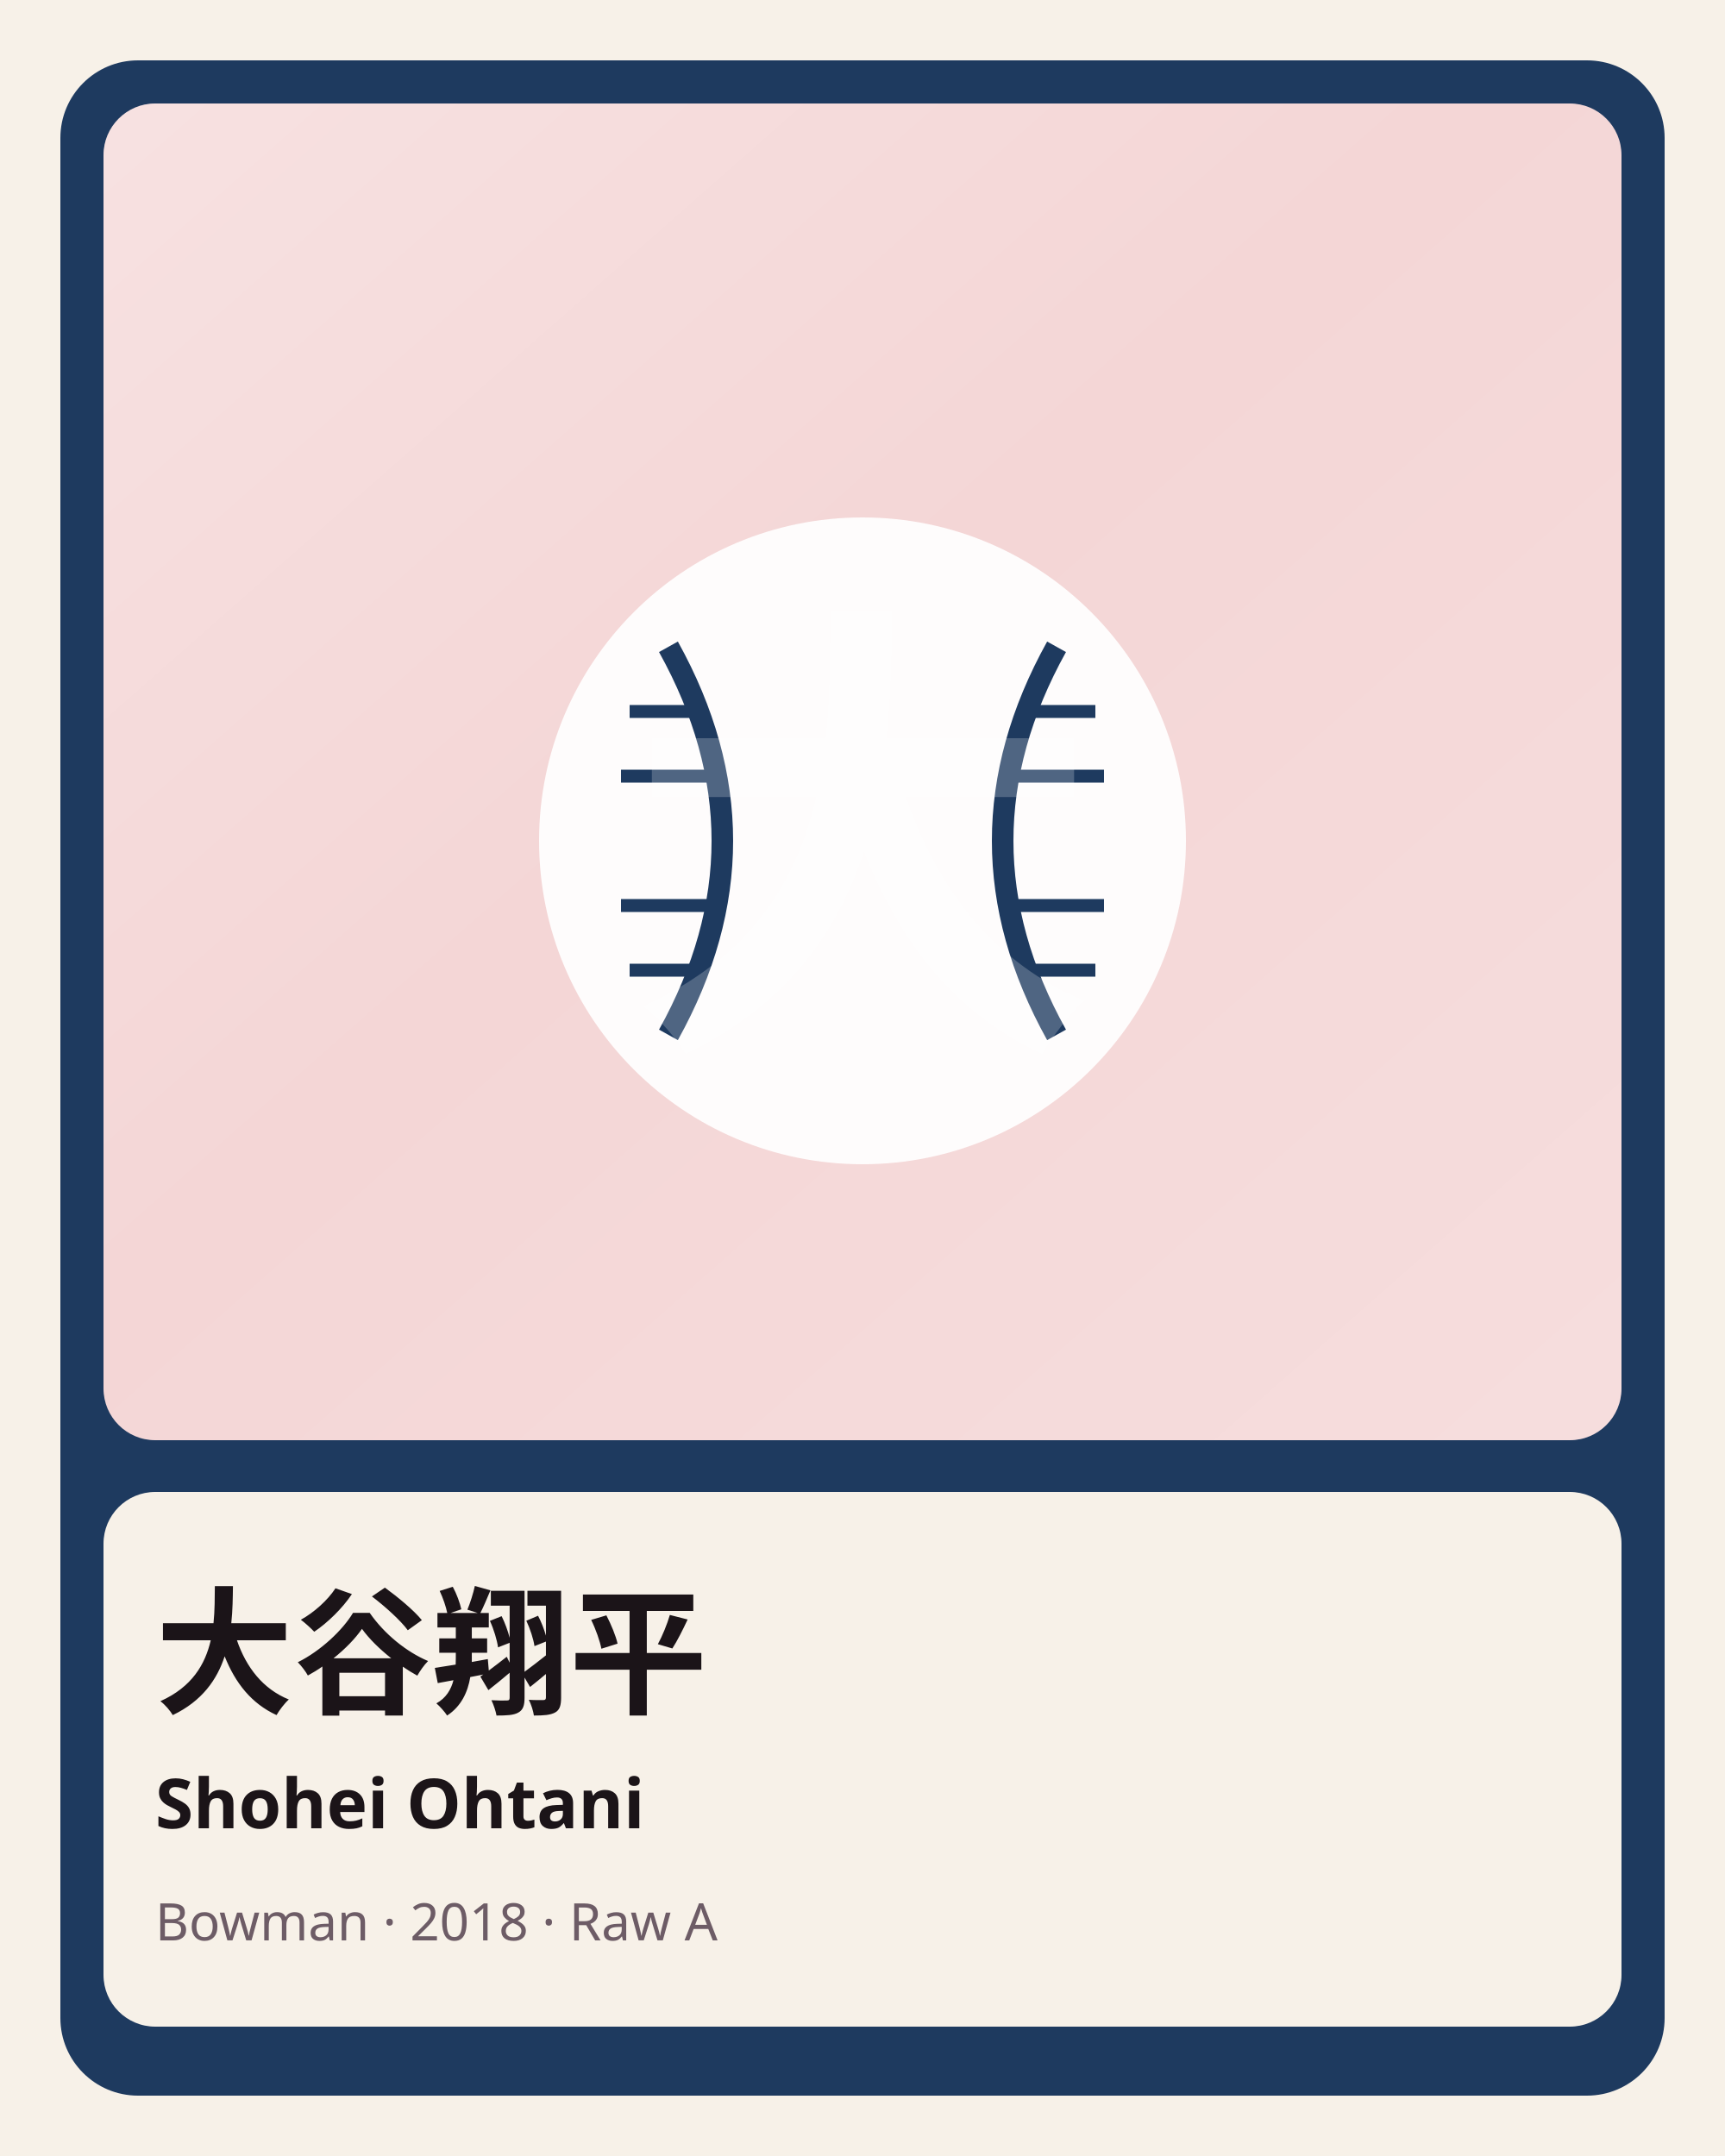
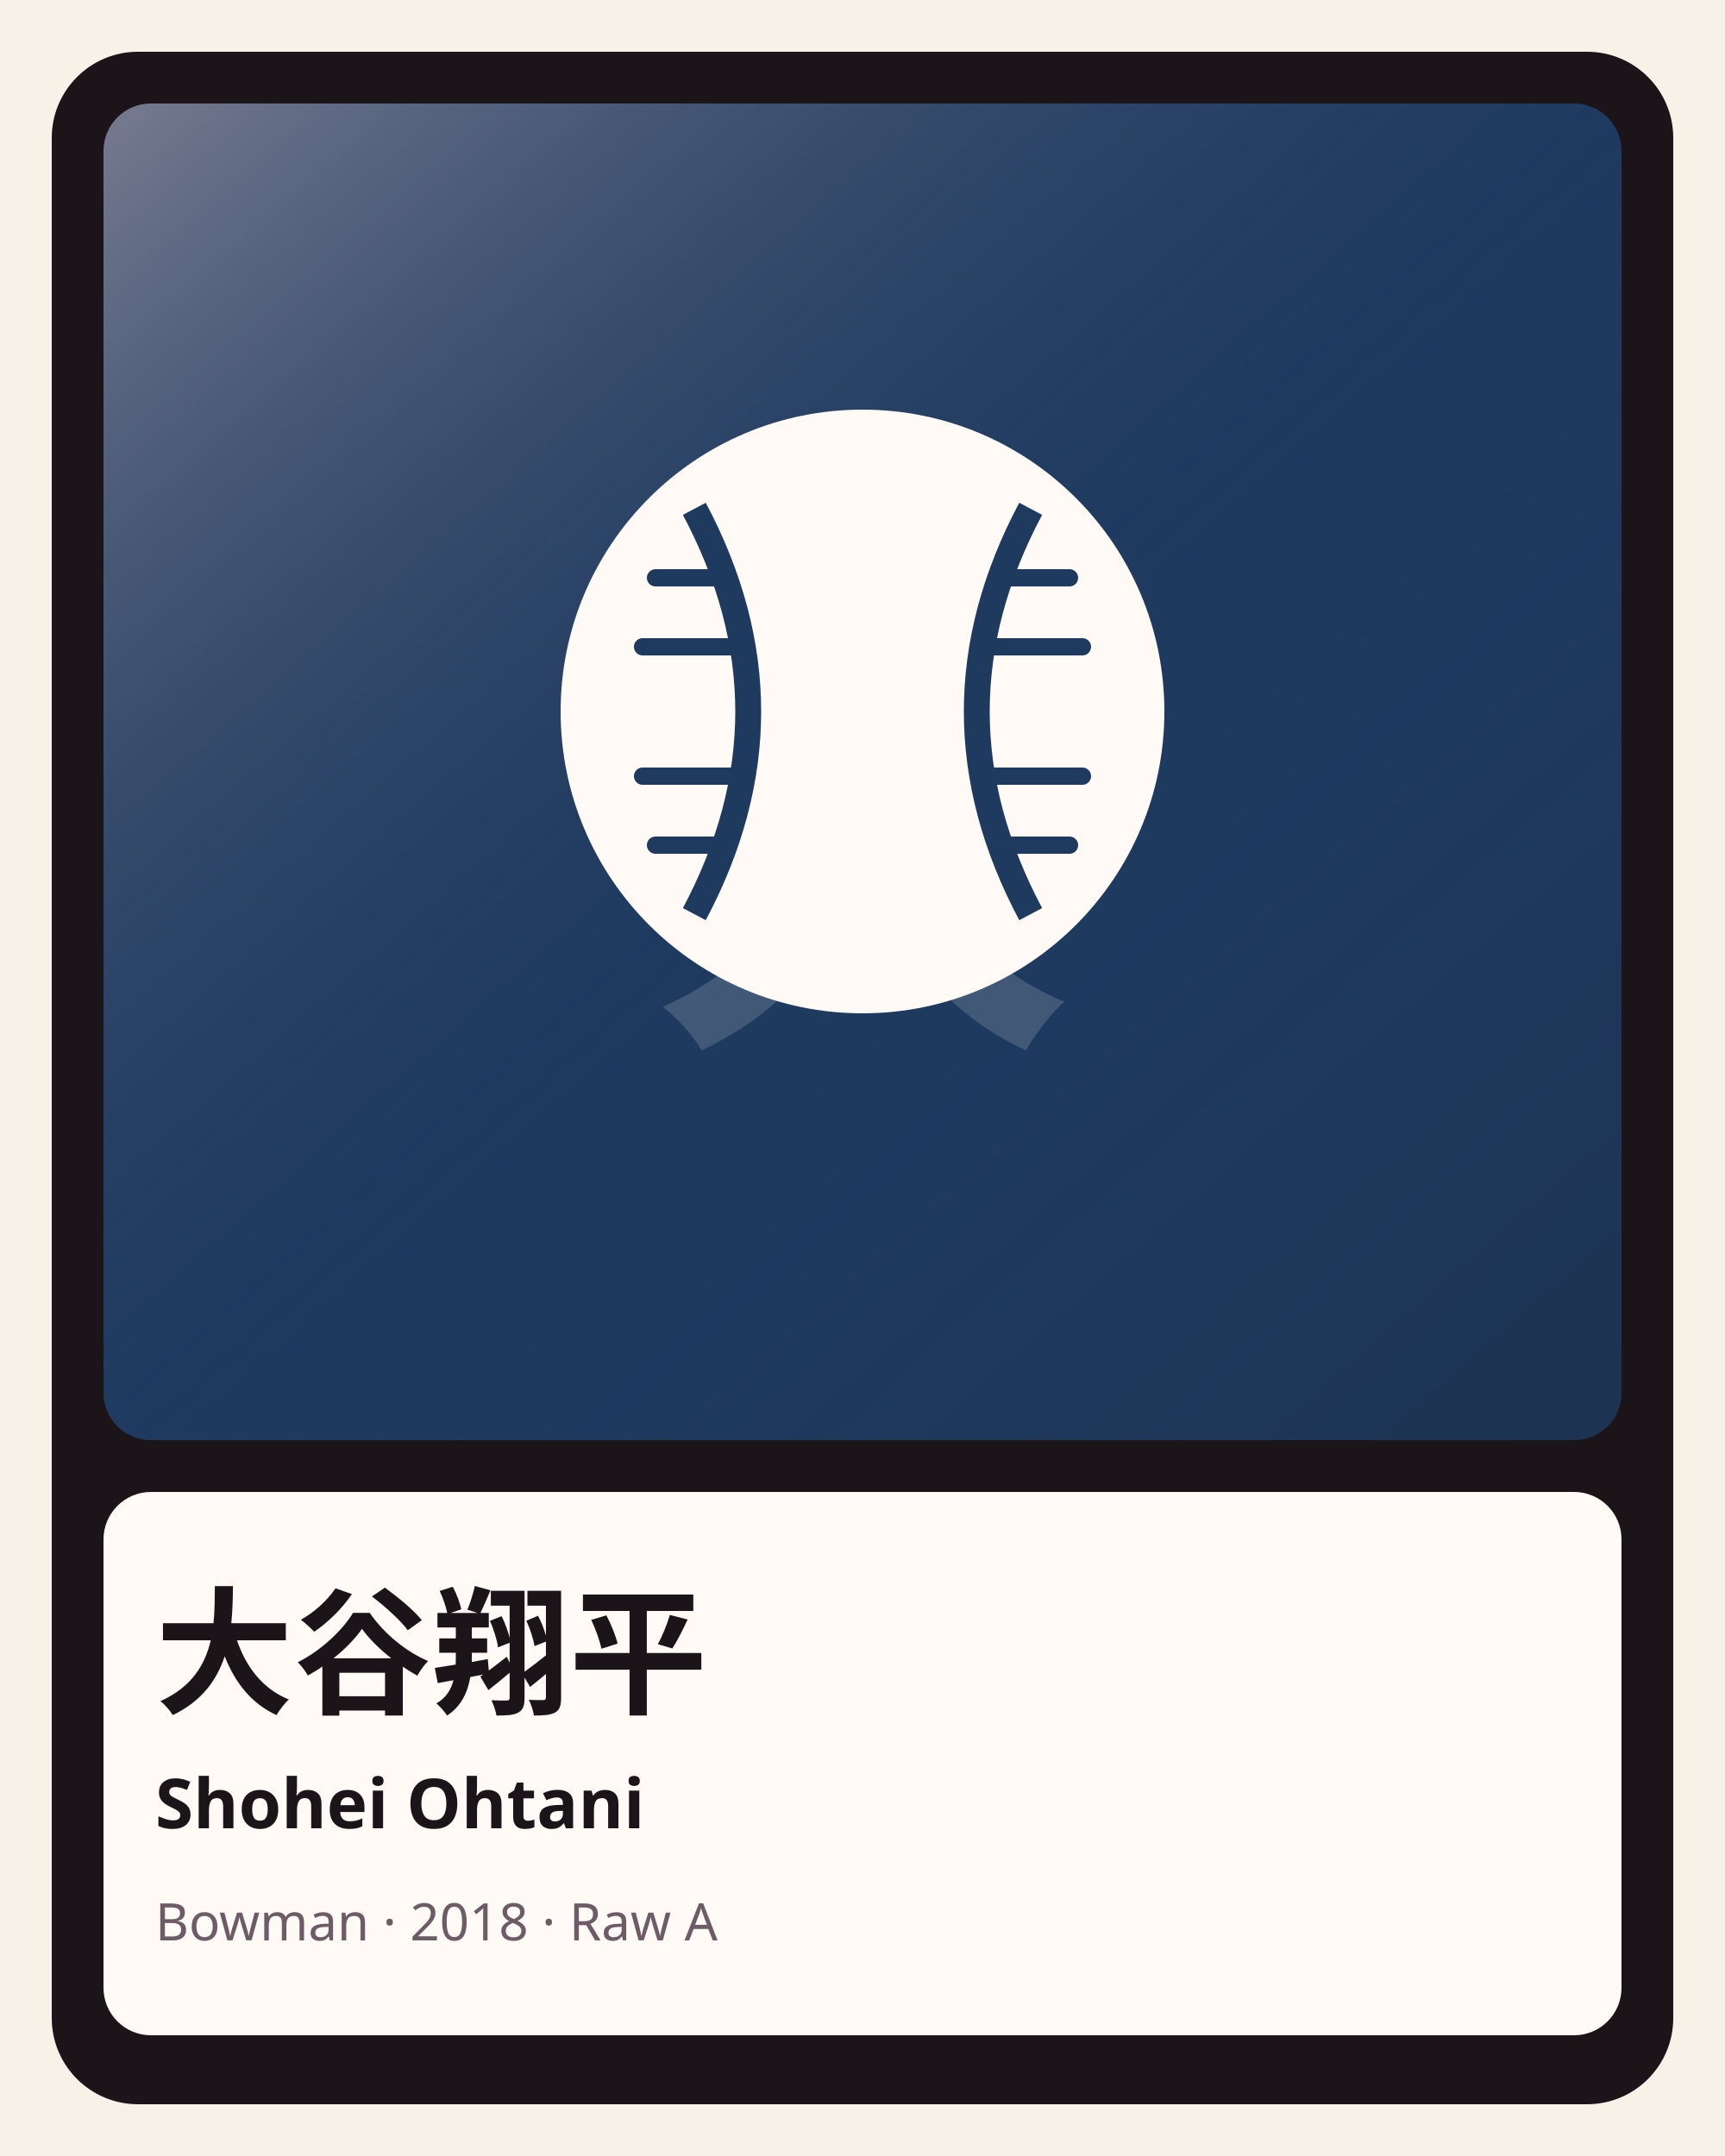
<svg xmlns="http://www.w3.org/2000/svg" width="800" height="1000" viewBox="0 0 800 1000" role="img" aria-label="大谷翔平 Shohei Ohtani">
  <rect width="800" height="1000" fill="#f7f1e8" />
-   <rect x="28" y="28" width="744" height="944" rx="36" fill="#1e3a5f" />
-   <rect x="48" y="48" width="704" height="620" rx="24" fill="#f4d6d6" />
-   <rect x="48" y="48" width="704" height="620" rx="24" fill="url(#shine)" />
-   <circle cx="400" cy="390" r="150" fill="#fff" opacity="0.92" />
-   <path d="M310 300 Q360 390 310 480" fill="none" stroke="#1e3a5f" stroke-width="10" />
-   <path d="M490 300 Q440 390 490 480" fill="none" stroke="#1e3a5f" stroke-width="10" />
-   <path d="M328 330 H292 M332 360 H288 M332 420 H288 M328 450 H292 M472 330 H508 M468 360 H512 M468 420 H512 M472 450 H508" stroke="#1e3a5f" stroke-width="6" />
-   <text x="400" y="470" text-anchor="middle" fill="#ffffff" fill-opacity="0.22" font-size="220" font-family="ui-sans-serif, system-ui, sans-serif" font-weight="700">大</text>
-   <rect x="48" y="692" width="704" height="248" rx="24" fill="#f7f1e8" />
+   <rect x="24" y="24" width="752" height="952" rx="40" fill="#1b1418" />
+   <rect x="48" y="48" width="704" height="620" rx="22" fill="#1e3a5f" />
+   <rect x="48" y="48" width="704" height="620" rx="22" fill="url(#sheen)" />
+   <text x="400" y="470" text-anchor="middle" fill="#fffaf6" fill-opacity="0.16" font-size="200" font-family="ui-sans-serif, system-ui, sans-serif" font-weight="700">大</text>
+   <circle cx="400" cy="330" r="140" fill="#fffaf6" />
+   <path d="M322 236 Q372 330 322 424" fill="none" stroke="#1e3a5f" stroke-width="12" />
+   <path d="M478 236 Q428 330 478 424" fill="none" stroke="#1e3a5f" stroke-width="12" />
+   <path d="M338 268 H304 M342 300 H298 M342 360 H298 M338 392 H304 M462 268 H496 M458 300 H502 M458 360 H502 M462 392 H496" stroke="#1e3a5f" stroke-width="8" stroke-linecap="round" />
+   <rect x="48" y="692" width="704" height="252" rx="22" fill="#fffaf6" />
  <text x="72" y="790" fill="#1b1418" font-size="64" font-family="ui-sans-serif, system-ui, sans-serif" font-weight="700">大谷翔平</text>
  <text x="72" y="848" fill="#1b1418" font-size="32" font-family="ui-sans-serif, system-ui, sans-serif" font-weight="600">Shohei Ohtani</text>
  <text x="72" y="900" fill="#6d5c66" font-size="24" font-family="ui-sans-serif, system-ui, sans-serif">Bowman · 2018 · Raw A</text>
  <defs>
-     <linearGradient id="shine" x1="0" y1="0" x2="1" y2="1">
-       <stop offset="0" stop-color="#ffffff" stop-opacity="0.28" />
-       <stop offset="0.45" stop-color="#ffffff" stop-opacity="0" />
-       <stop offset="1" stop-color="#ffffff" stop-opacity="0.18" />
+     <linearGradient id="sheen" x1="0" y1="0" x2="1" y2="1">
+       <stop offset="0" stop-color="#f4d6d6" stop-opacity="0.42" />
+       <stop offset="0.55" stop-color="#1e3a5f" stop-opacity="0" />
+       <stop offset="1" stop-color="#1b1418" stop-opacity="0.2" />
    </linearGradient>
  </defs>
</svg>
